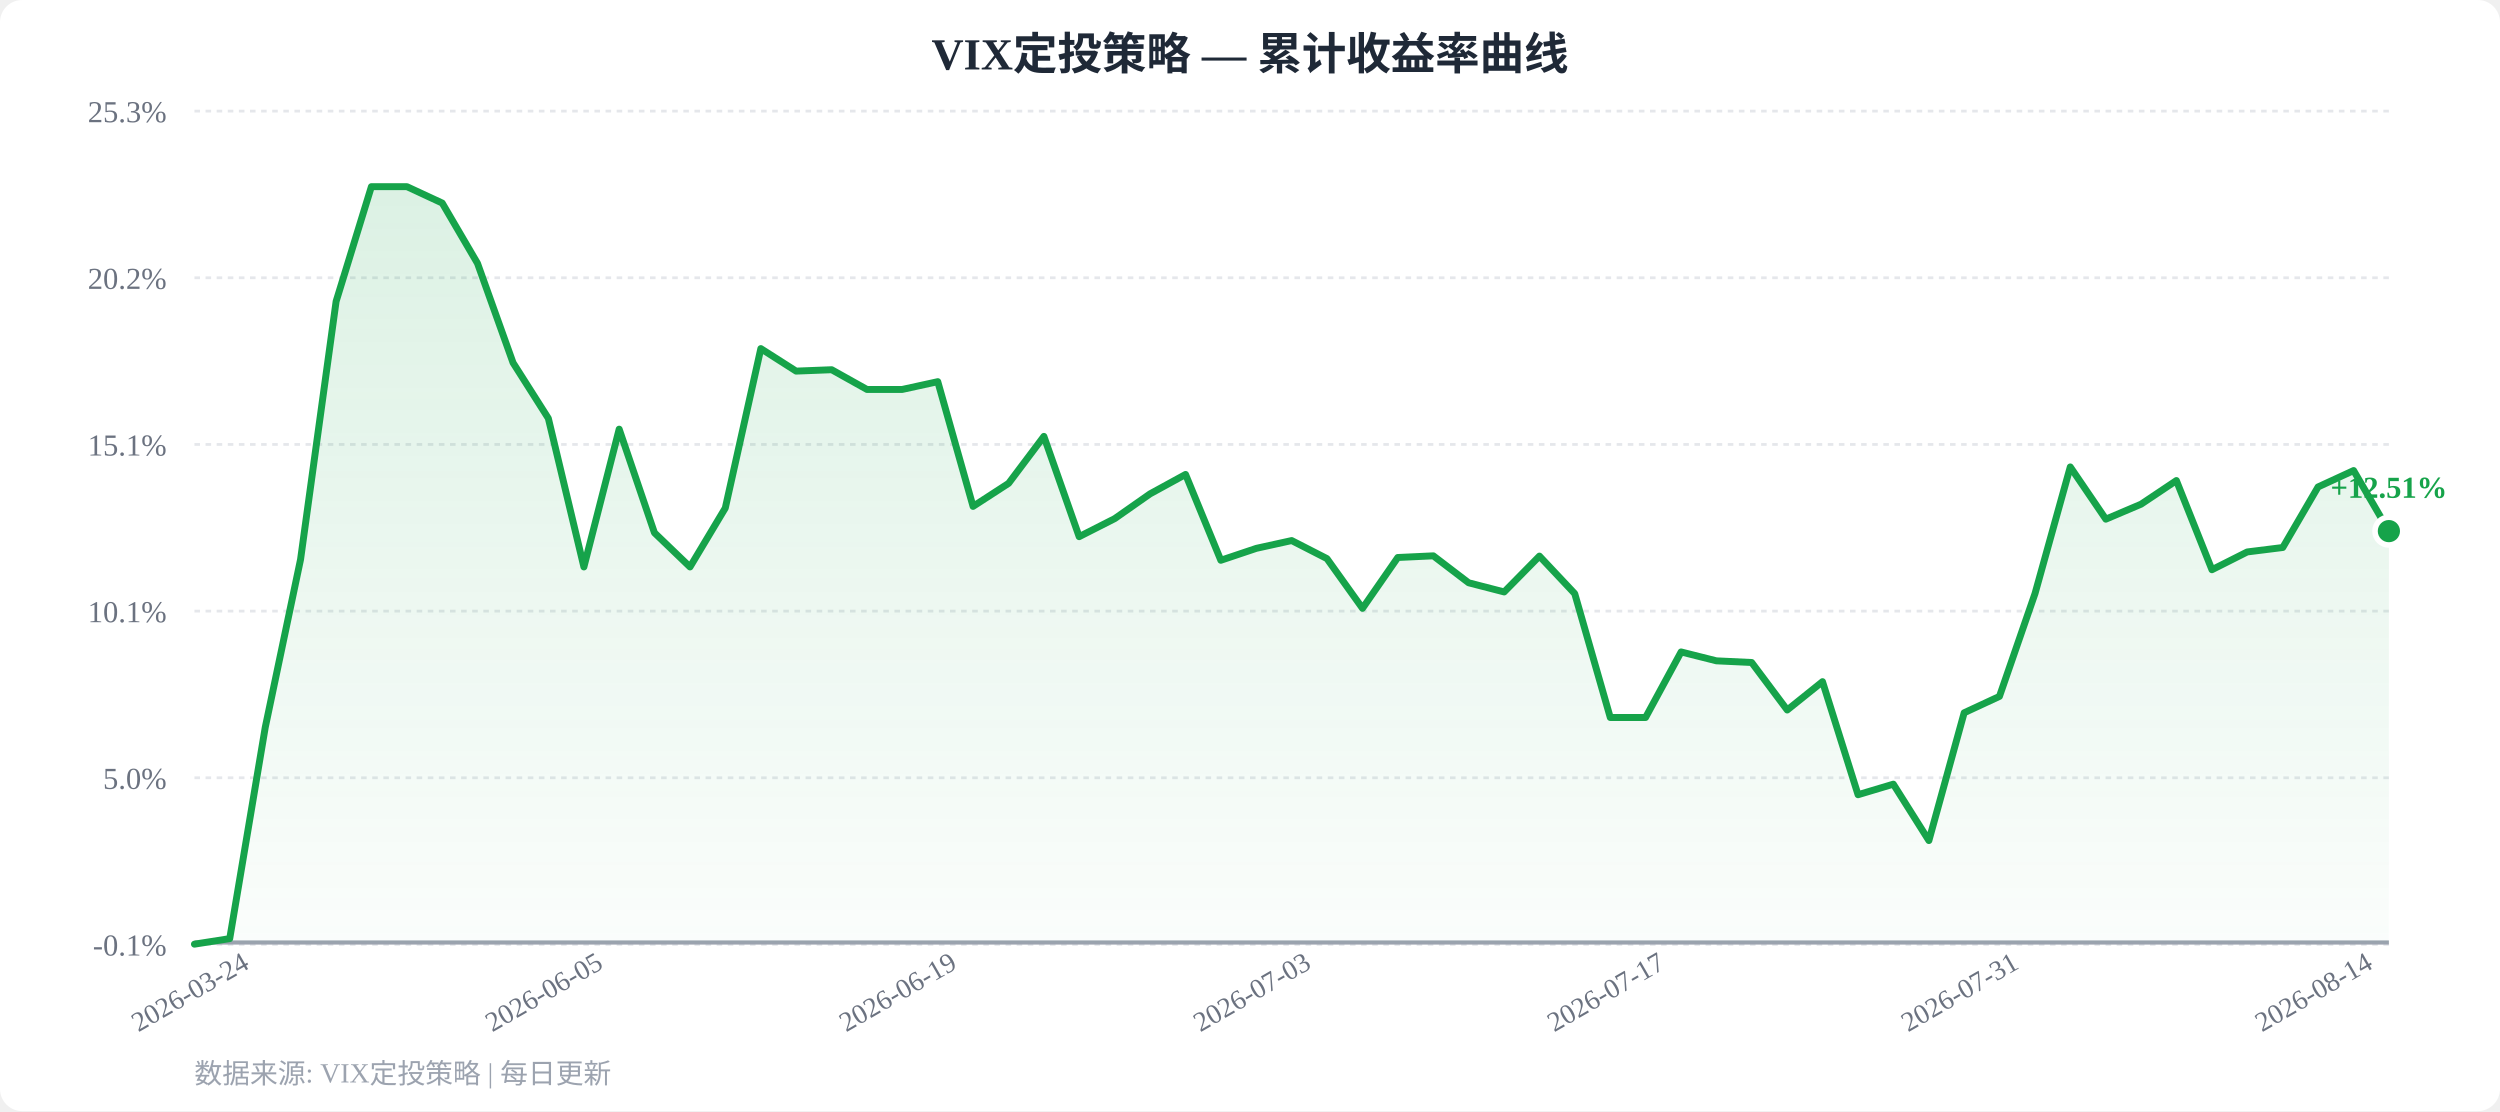
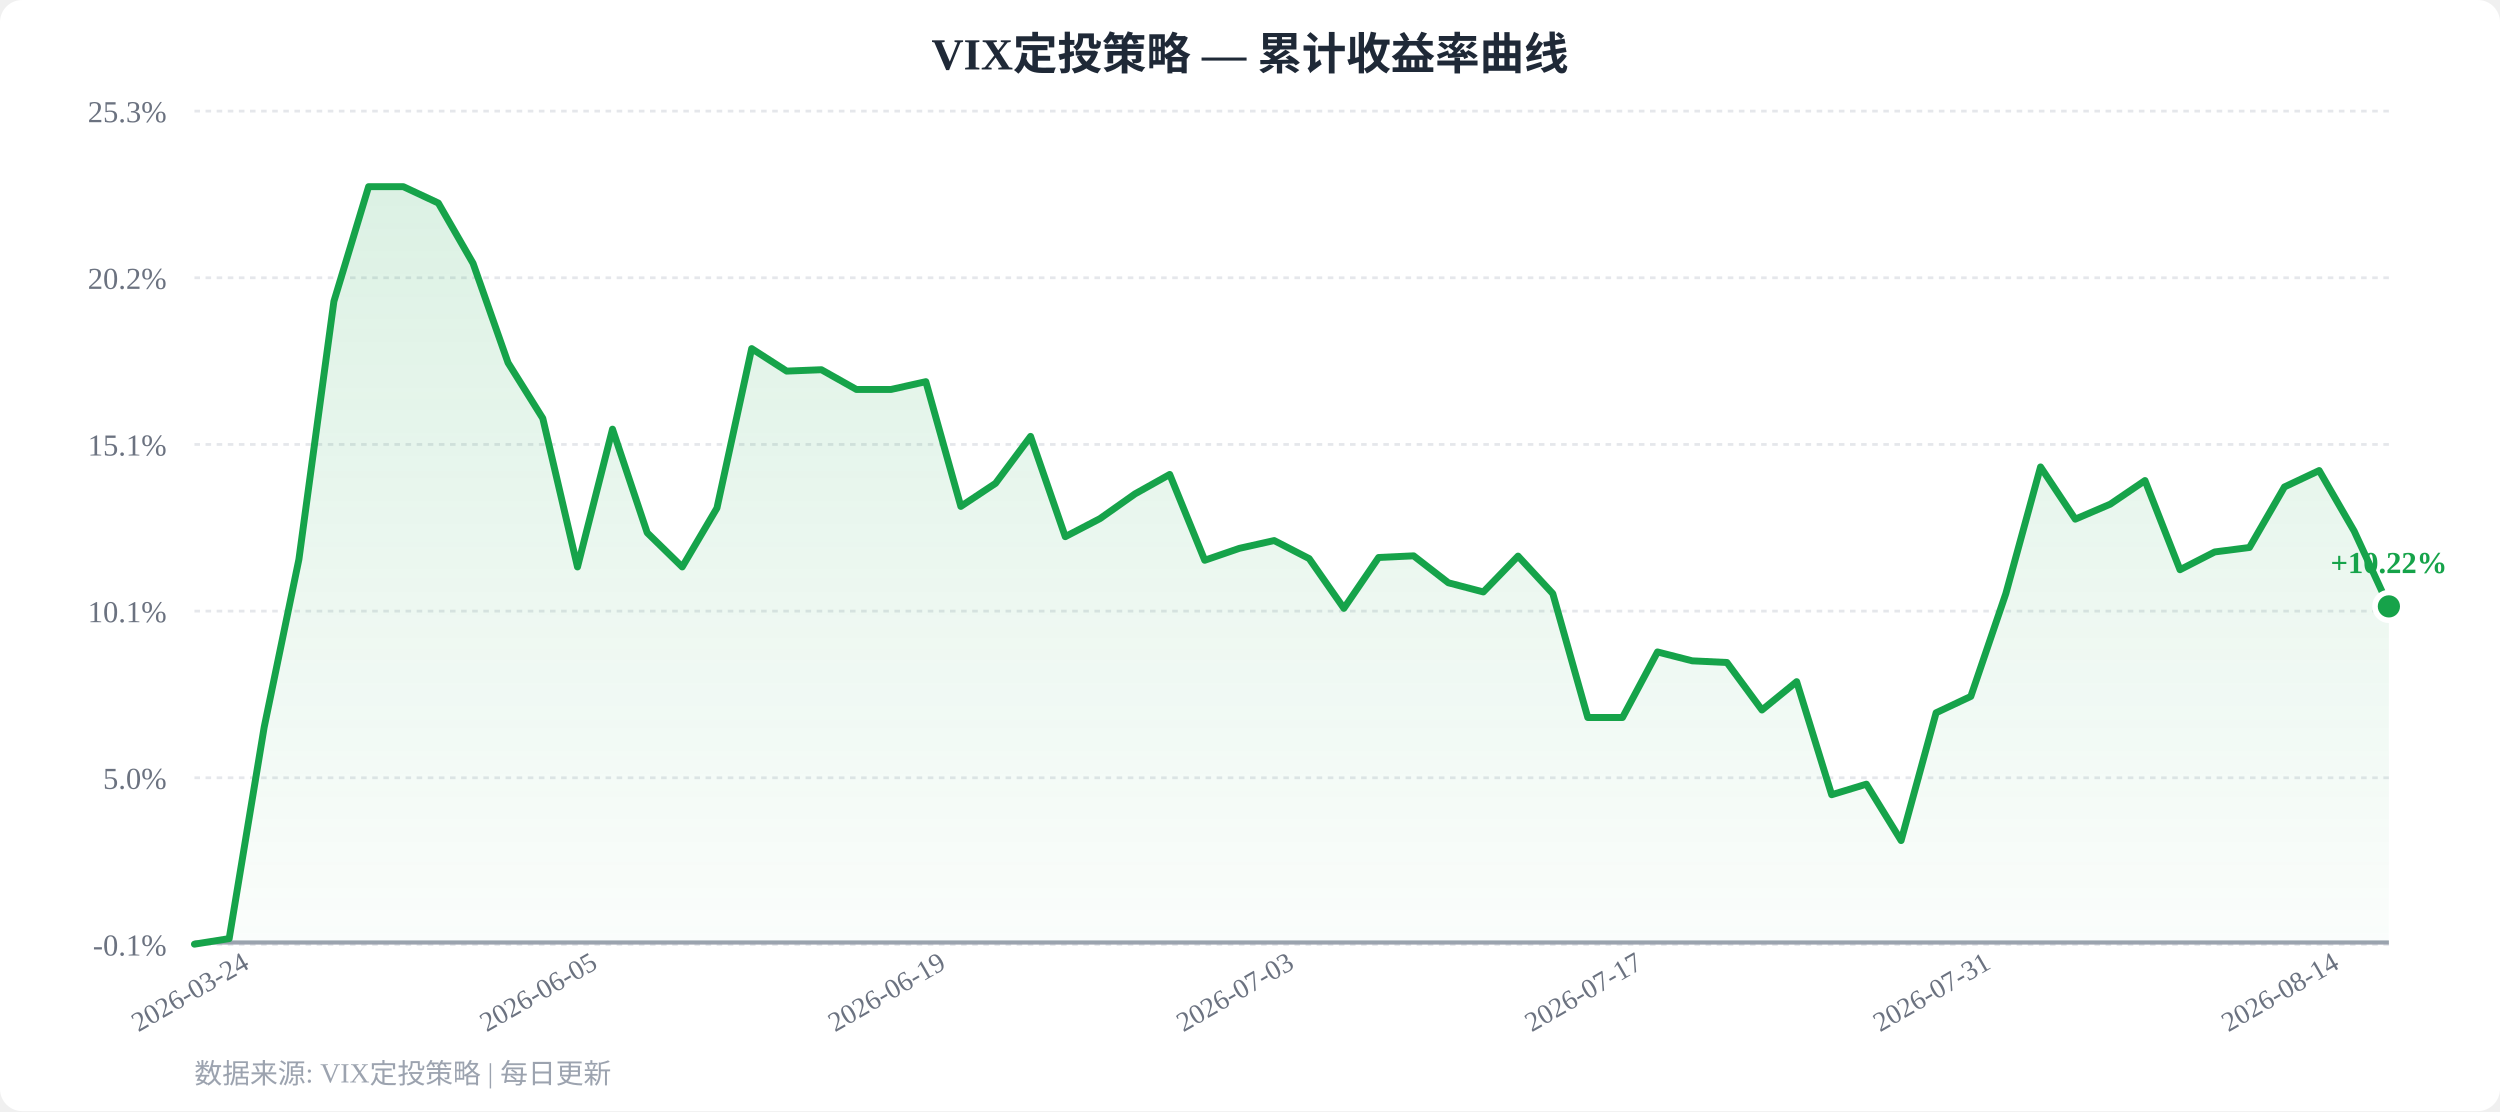
<svg xmlns="http://www.w3.org/2000/svg" viewBox="0 0 900 400" width="100%" height="100%">
  <defs>
    <linearGradient id="areaGradient" x1="0" y1="0" x2="0" y2="1">
      <stop offset="0%" stop-color="#16a34a" stop-opacity="0.15" />
      <stop offset="100%" stop-color="#16a34a" stop-opacity="0.02" />
    </linearGradient>
  </defs>
  <rect width="900" height="400" fill="#ffffff" rx="8" />
  <text x="450.0" y="25" text-anchor="middle" font-size="16" font-weight="bold" fill="#1f2937">VIX定投策略 — 累计收益率曲线</text>
  <line x1="70" y1="340.0" x2="860" y2="340.0" stroke="#e5e7eb" stroke-width="1" stroke-dasharray="2,2" />
  <line x1="70" y1="280.0" x2="860" y2="280.0" stroke="#e5e7eb" stroke-width="1" stroke-dasharray="2,2" />
  <line x1="70" y1="220.0" x2="860" y2="220.0" stroke="#e5e7eb" stroke-width="1" stroke-dasharray="2,2" />
  <line x1="70" y1="160.0" x2="860" y2="160.0" stroke="#e5e7eb" stroke-width="1" stroke-dasharray="2,2" />
  <line x1="70" y1="100.0" x2="860" y2="100.0" stroke="#e5e7eb" stroke-width="1" stroke-dasharray="2,2" />
  <line x1="70" y1="40.0" x2="860" y2="40.0" stroke="#e5e7eb" stroke-width="1" stroke-dasharray="2,2" />
  <line x1="70" y1="339.3" x2="860" y2="339.3" stroke="#9ca3af" stroke-width="1.5" />
-   <path d="M70.0,339.9 L82.7,337.9 L95.5,261.8 L108.2,201.4 L121.0,108.5 L133.7,67.2 L146.5,67.2 L159.2,73.1 L171.9,94.8 L184.7,130.6 L197.4,150.6 L210.2,204.1 L222.9,154.5 L235.6,191.8 L248.4,204.1 L261.1,182.9 L273.9,125.5 L286.6,133.6 L299.4,133.1 L312.1,140.2 L324.8,140.2 L337.6,137.4 L350.3,182.3 L363.1,174.0 L375.8,157.1 L388.5,193.2 L401.3,186.7 L414.0,177.8 L426.8,170.8 L439.5,201.7 L452.3,197.4 L465.0,194.6 L477.7,201.1 L490.5,219.0 L503.2,200.7 L516.0,200.1 L528.7,209.8 L541.5,213.1 L554.2,200.2 L566.9,213.7 L579.7,258.3 L592.4,258.3 L605.2,234.7 L617.9,237.9 L630.6,238.5 L643.4,255.6 L656.1,245.4 L668.9,286.1 L681.6,282.3 L694.4,302.6 L707.1,256.6 L719.8,250.7 L732.6,213.7 L745.3,168.1 L758.1,186.9 L770.8,181.5 L783.5,173.0 L796.3,205.1 L809.0,198.7 L821.8,197.1 L834.5,175.3 L847.3,169.4 L860.0,191.2 L860.0,339.3 L70.0,339.3 Z" fill="url(#areaGradient)" stroke="none" />
-   <path d="M70.0,339.9 L82.7,337.9 L95.5,261.8 L108.2,201.4 L121.0,108.5 L133.7,67.2 L146.5,67.2 L159.2,73.1 L171.9,94.8 L184.7,130.6 L197.4,150.6 L210.2,204.1 L222.9,154.5 L235.6,191.8 L248.4,204.1 L261.1,182.9 L273.9,125.5 L286.6,133.6 L299.4,133.1 L312.1,140.2 L324.8,140.2 L337.6,137.4 L350.3,182.3 L363.1,174.0 L375.8,157.1 L388.5,193.2 L401.3,186.7 L414.0,177.8 L426.8,170.8 L439.5,201.7 L452.3,197.4 L465.0,194.6 L477.7,201.1 L490.5,219.0 L503.2,200.7 L516.0,200.1 L528.7,209.8 L541.5,213.1 L554.2,200.2 L566.9,213.7 L579.7,258.3 L592.4,258.3 L605.2,234.7 L617.9,237.9 L630.6,238.5 L643.4,255.6 L656.1,245.4 L668.9,286.1 L681.6,282.3 L694.4,302.6 L707.1,256.6 L719.8,250.7 L732.6,213.7 L745.3,168.1 L758.1,186.9 L770.8,181.5 L783.5,173.0 L796.3,205.1 L809.0,198.7 L821.8,197.1 L834.5,175.3 L847.3,169.4 L860.0,191.2" fill="none" stroke="#16a34a" stroke-width="2.5" stroke-linejoin="round" stroke-linecap="round" />
-   <circle cx="860.0" cy="191.2" r="5" fill="#16a34a" stroke="#ffffff" stroke-width="2" />
-   <text x="860.0" y="179.2" text-anchor="middle" font-size="11" font-weight="bold" fill="#16a34a">+12.51%</text>
+   <path d="M70.0,339.9 L82.5,337.9 L95.1,261.8 L107.6,201.4 L120.2,108.5 L132.7,67.2 L145.2,67.2 L157.8,73.1 L170.3,94.8 L182.9,130.6 L195.4,150.6 L207.9,204.1 L220.5,154.5 L233.0,191.8 L245.6,204.1 L258.1,182.9 L270.6,125.5 L283.2,133.6 L295.7,133.1 L308.3,140.2 L320.8,140.2 L333.3,137.4 L345.9,182.3 L358.4,174.0 L371.0,157.1 L383.5,193.2 L396.0,186.7 L408.6,177.8 L421.1,170.8 L433.7,201.7 L446.2,197.4 L458.7,194.6 L471.3,201.1 L483.8,219.0 L496.3,200.7 L508.9,200.1 L521.4,209.8 L534.0,213.1 L546.5,200.2 L559.0,213.7 L571.6,258.3 L584.1,258.3 L596.7,234.7 L609.2,237.9 L621.7,238.5 L634.3,255.6 L646.8,245.4 L659.4,286.1 L671.9,282.3 L684.4,302.6 L697.0,256.6 L709.5,250.7 L722.1,213.7 L734.6,168.1 L747.1,186.9 L759.7,181.5 L772.2,173.0 L784.8,205.1 L797.3,198.7 L809.8,197.1 L822.4,175.3 L834.9,169.4 L847.5,191.2 L860.0,218.3 L860.0,339.3 L70.0,339.3 Z" fill="url(#areaGradient)" stroke="none" />
+   <path d="M70.0,339.9 L82.5,337.9 L95.1,261.8 L107.6,201.4 L120.2,108.5 L132.7,67.2 L145.2,67.2 L157.8,73.1 L170.3,94.8 L182.9,130.6 L195.4,150.6 L207.9,204.1 L220.5,154.5 L233.0,191.8 L245.6,204.1 L258.1,182.9 L270.6,125.5 L283.2,133.6 L295.7,133.1 L308.3,140.2 L320.8,140.2 L333.3,137.4 L345.9,182.3 L358.4,174.0 L371.0,157.1 L383.5,193.2 L396.0,186.7 L408.6,177.8 L421.1,170.8 L433.7,201.7 L446.2,197.4 L458.7,194.6 L471.3,201.1 L483.8,219.0 L496.3,200.7 L508.9,200.1 L521.4,209.8 L534.0,213.1 L546.5,200.2 L559.0,213.7 L571.6,258.3 L584.1,258.3 L596.7,234.7 L609.2,237.9 L621.7,238.5 L634.3,255.6 L646.8,245.4 L659.4,286.1 L671.9,282.3 L684.4,302.6 L697.0,256.6 L709.5,250.7 L722.1,213.7 L734.6,168.1 L747.1,186.9 L759.7,181.5 L772.2,173.0 L784.8,205.1 L797.3,198.7 L809.8,197.1 L822.4,175.3 L834.9,169.4 L847.5,191.2 L860.0,218.3" fill="none" stroke="#16a34a" stroke-width="2.5" stroke-linejoin="round" stroke-linecap="round" />
+   <circle cx="860.0" cy="218.3" r="5" fill="#16a34a" stroke="#ffffff" stroke-width="2" />
+   <text x="860.0" y="206.3" text-anchor="middle" font-size="11" font-weight="bold" fill="#16a34a">+10.22%</text>
  <text x="60" y="344.0" text-anchor="end" font-size="11" fill="#6b7280">-0.1%</text>
  <text x="60" y="284.0" text-anchor="end" font-size="11" fill="#6b7280">5.0%</text>
  <text x="60" y="224.0" text-anchor="end" font-size="11" fill="#6b7280">10.1%</text>
  <text x="60" y="164.0" text-anchor="end" font-size="11" fill="#6b7280">15.1%</text>
  <text x="60" y="104.0" text-anchor="end" font-size="11" fill="#6b7280">20.2%</text>
  <text x="60" y="44.0" text-anchor="end" font-size="11" fill="#6b7280">25.3%</text>
  <text x="70.0" y="360" text-anchor="middle" font-size="10" fill="#6b7280" transform="rotate(-30 70.0,360)">2026-03-24</text>
-   <text x="197.4" y="360" text-anchor="middle" font-size="10" fill="#6b7280" transform="rotate(-30 197.4,360)">2026-06-05</text>
-   <text x="324.8" y="360" text-anchor="middle" font-size="10" fill="#6b7280" transform="rotate(-30 324.8,360)">2026-06-19</text>
-   <text x="452.3" y="360" text-anchor="middle" font-size="10" fill="#6b7280" transform="rotate(-30 452.3,360)">2026-07-03</text>
-   <text x="579.7" y="360" text-anchor="middle" font-size="10" fill="#6b7280" transform="rotate(-30 579.7,360)">2026-07-17</text>
-   <text x="707.1" y="360" text-anchor="middle" font-size="10" fill="#6b7280" transform="rotate(-30 707.1,360)">2026-07-31</text>
-   <text x="834.5" y="360" text-anchor="middle" font-size="10" fill="#6b7280" transform="rotate(-30 834.5,360)">2026-08-14</text>
+   <text x="195.4" y="360" text-anchor="middle" font-size="10" fill="#6b7280" transform="rotate(-30 195.4,360)">2026-06-05</text>
+   <text x="320.8" y="360" text-anchor="middle" font-size="10" fill="#6b7280" transform="rotate(-30 320.8,360)">2026-06-19</text>
+   <text x="446.2" y="360" text-anchor="middle" font-size="10" fill="#6b7280" transform="rotate(-30 446.2,360)">2026-07-03</text>
+   <text x="571.6" y="360" text-anchor="middle" font-size="10" fill="#6b7280" transform="rotate(-30 571.6,360)">2026-07-17</text>
+   <text x="697.0" y="360" text-anchor="middle" font-size="10" fill="#6b7280" transform="rotate(-30 697.0,360)">2026-07-31</text>
+   <text x="822.4" y="360" text-anchor="middle" font-size="10" fill="#6b7280" transform="rotate(-30 822.4,360)">2026-08-14</text>
  <text x="70" y="390" font-size="10" fill="#9ca3af">数据来源: VIX定投策略 | 每日更新</text>
</svg>
